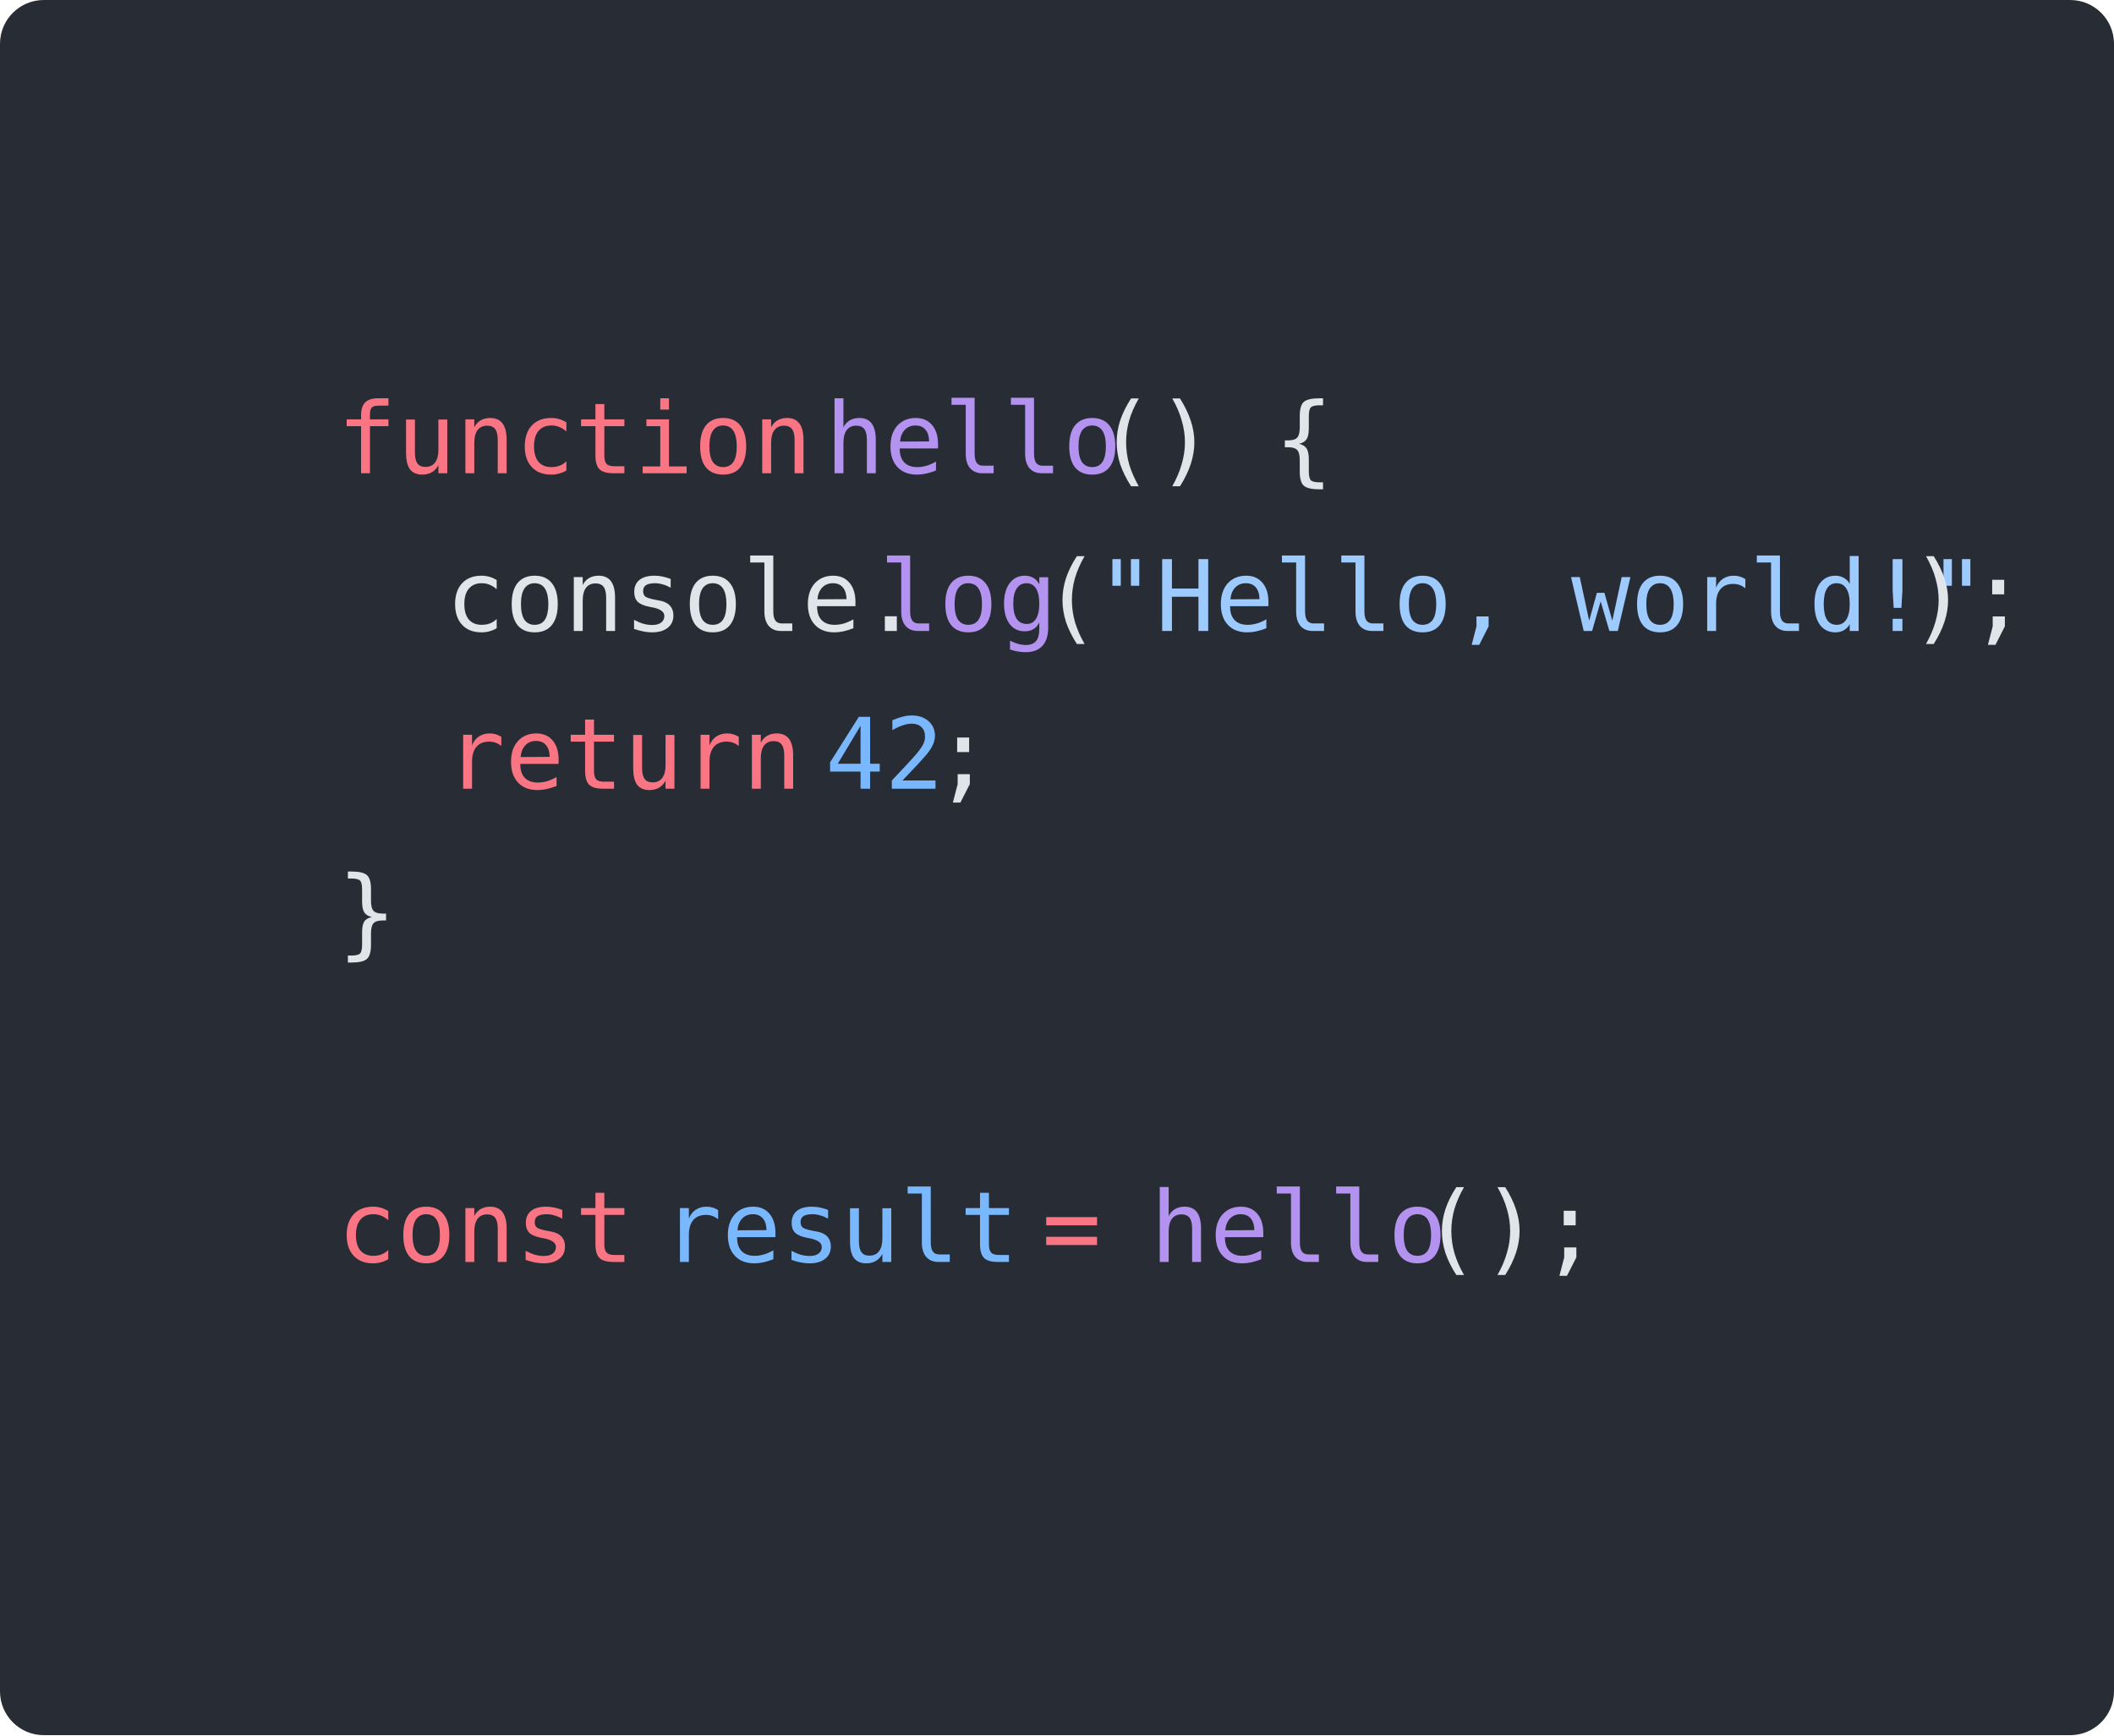
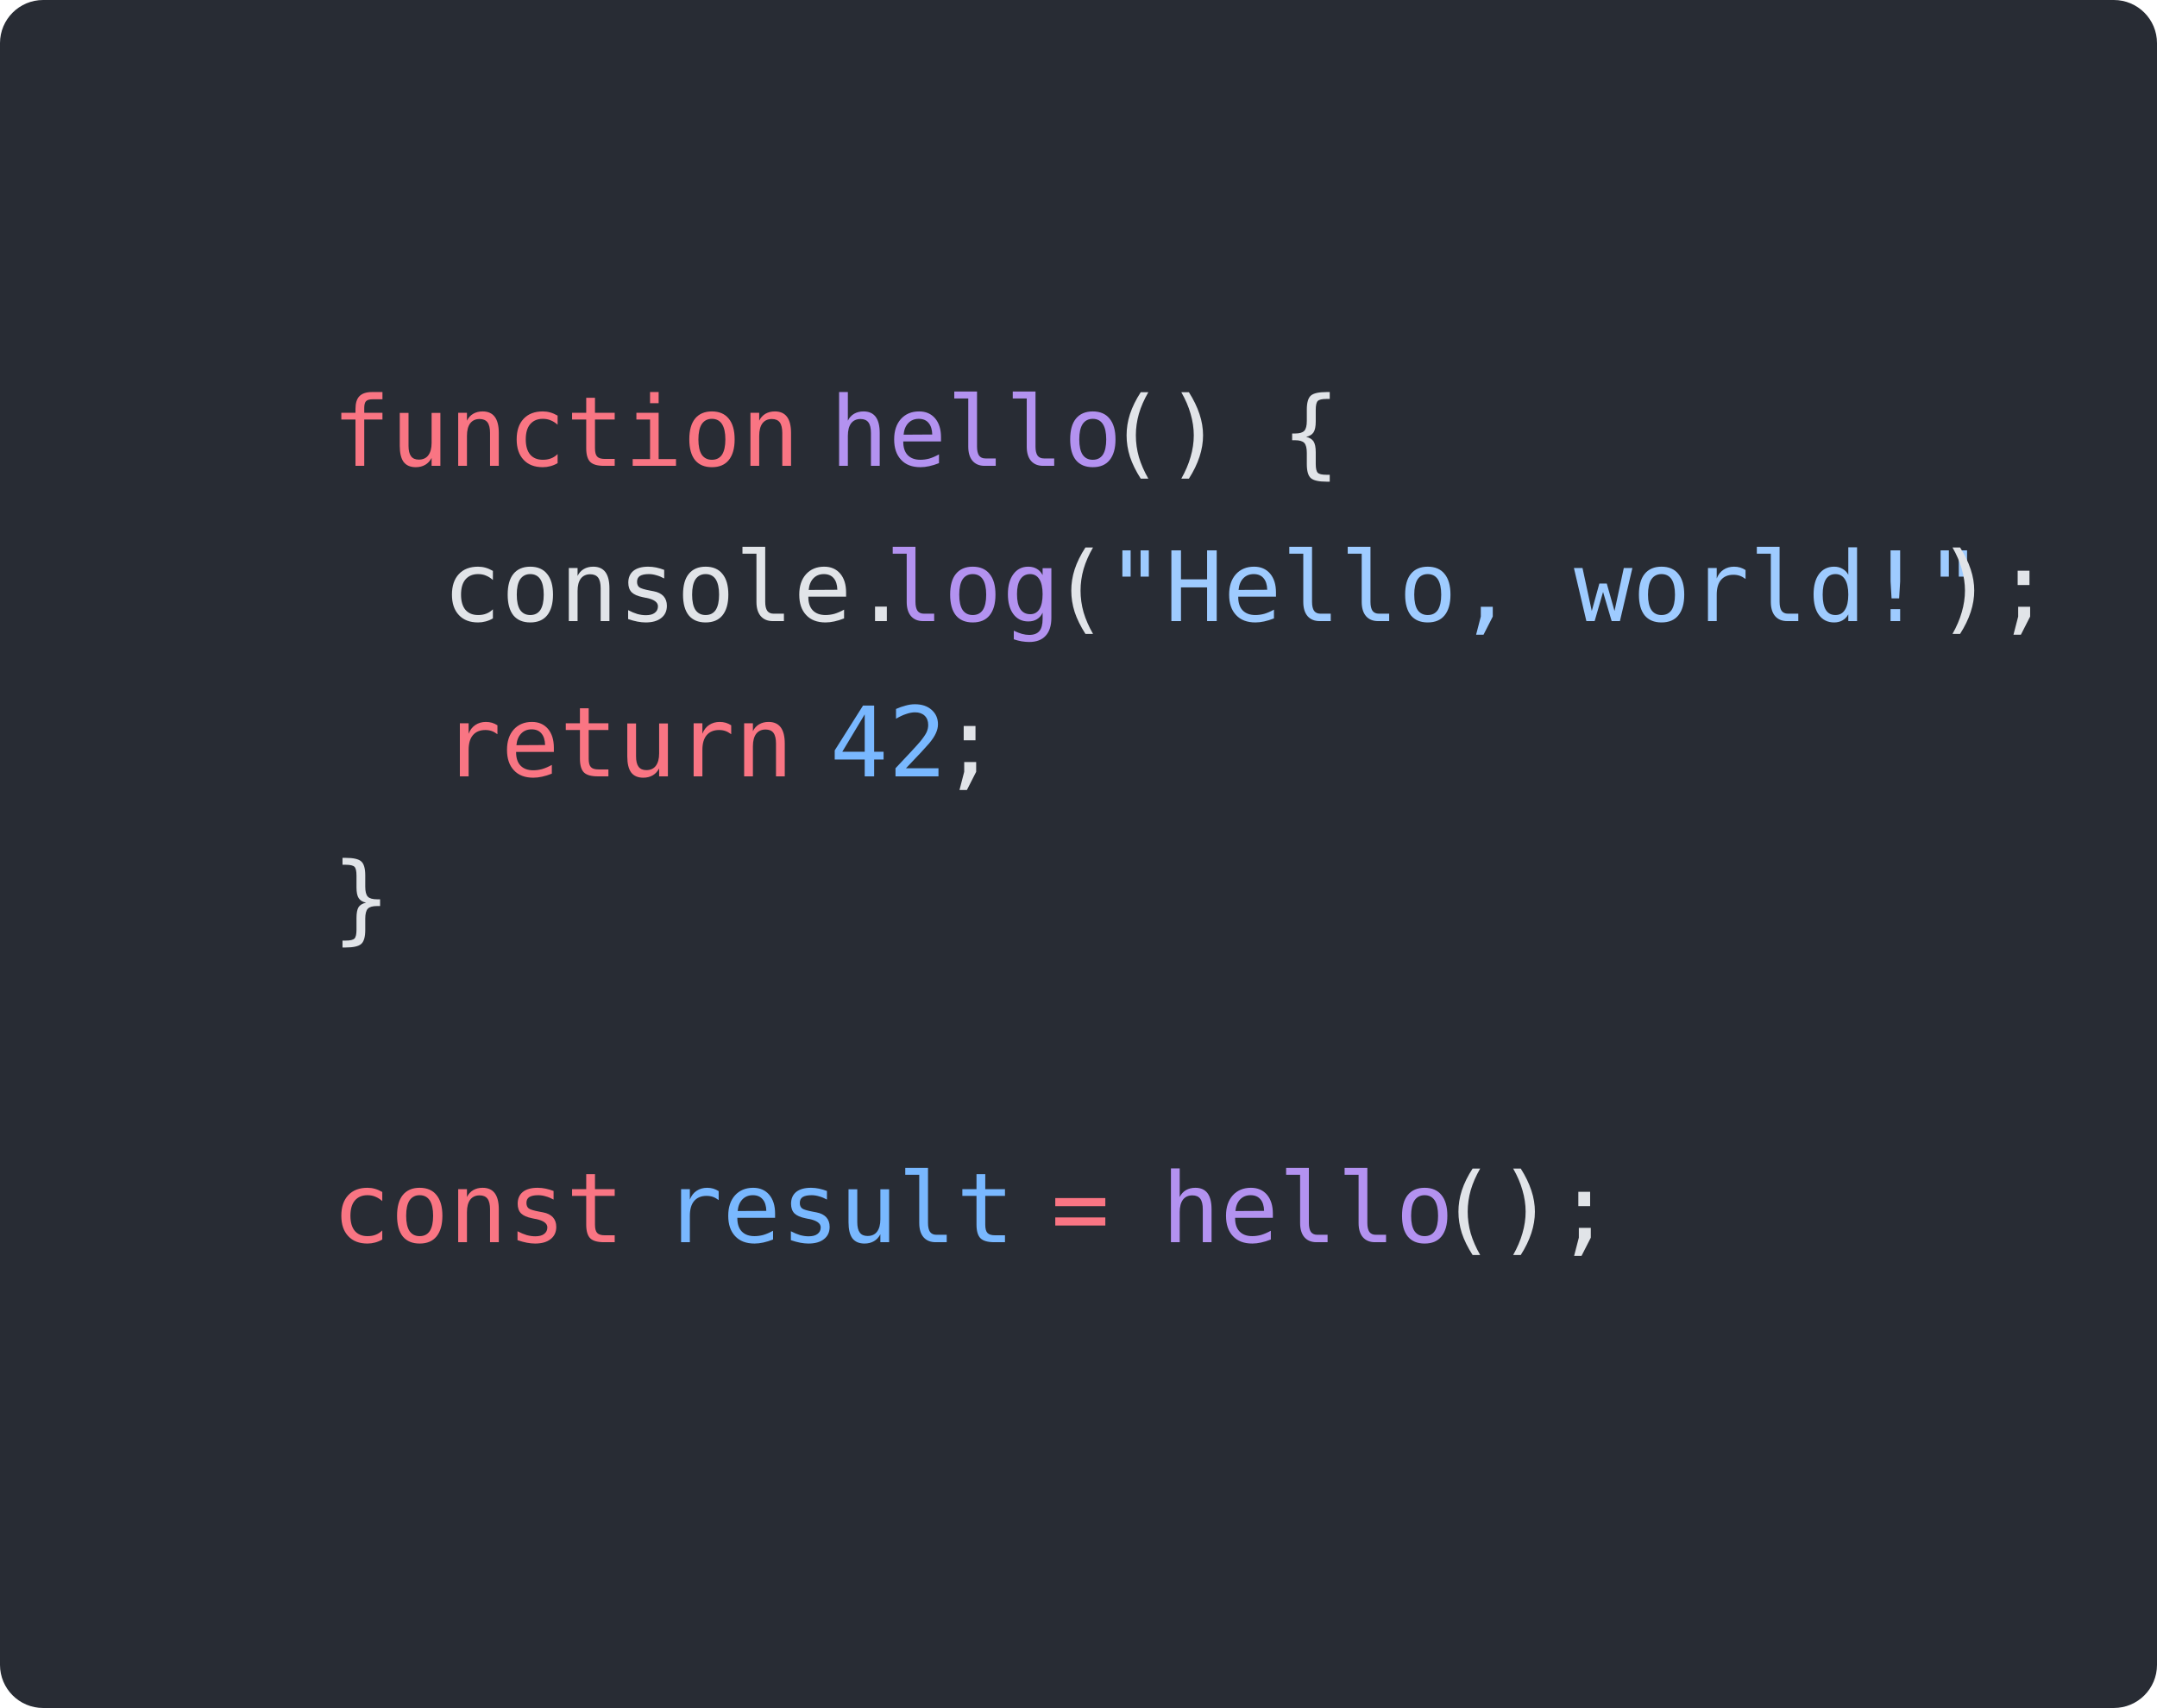
- <svg xmlns="http://www.w3.org/2000/svg" viewBox="0 0 192.981 158.4" width="192.981" height="158.4">
-   <rect id="bg" fill="#282c34" width="192.981" height="158.4" rx="4" />
+ <svg xmlns="http://www.w3.org/2000/svg" viewBox="0 0 200.001 158.4" width="200.001" height="158.4">
+   <rect id="bg" fill="#282c34" width="200.001" height="158.4" rx="4" />
  <g id="tokens" transform="translate(30.78906, 28.8)">
    <text font-family="Consolas" font-size="9" y="14.4" transform="translate(0, 0)" fill="#F97583">function</text>
-     <text font-family="Consolas" font-size="9" y="14.4" transform="translate(39.58594, 0)" fill="#E1E4E8"> </text>
-     <text font-family="Consolas" font-size="9" y="14.4" transform="translate(44.53418, 0)" fill="#B392F0">hello</text>
-     <text font-family="Consolas" font-size="9" y="14.4" transform="translate(69.27539, 0)" fill="#E1E4E8">() {</text>
+     <text font-family="Consolas" font-size="9" y="14.4" transform="translate(41.02594, 0)" fill="#E1E4E8"> </text>
+     <text font-family="Consolas" font-size="9" y="14.4" transform="translate(46.15418, 0)" fill="#B392F0">hello</text>
+     <text font-family="Consolas" font-size="9" y="14.4" transform="translate(71.79539, 0)" fill="#E1E4E8">() {</text>
    <text font-family="Consolas" font-size="9" y="28.8" transform="translate(0, 0)" fill="#E1E4E8">  </text>
-     <text font-family="Consolas" font-size="9" y="28.8" transform="translate(9.896484, 0)" fill="#E1E4E8">console.</text>
-     <text font-family="Consolas" font-size="9" y="28.8" transform="translate(49.48242, 0)" fill="#B392F0">log</text>
-     <text font-family="Consolas" font-size="9" y="28.8" transform="translate(64.32715, 0)" fill="#E1E4E8">(</text>
-     <text font-family="Consolas" font-size="9" y="28.8" transform="translate(69.27539, 0)" fill="#9ECBFF">"Hello, world!"</text>
-     <text font-family="Consolas" font-size="9" y="28.8" transform="translate(143.499, 0)" fill="#E1E4E8">);</text>
+     <text font-family="Consolas" font-size="9" y="28.8" transform="translate(10.25648, 0)" fill="#E1E4E8">console.</text>
+     <text font-family="Consolas" font-size="9" y="28.8" transform="translate(51.28242, 0)" fill="#B392F0">log</text>
+     <text font-family="Consolas" font-size="9" y="28.8" transform="translate(66.66715, 0)" fill="#E1E4E8">(</text>
+     <text font-family="Consolas" font-size="9" y="28.8" transform="translate(71.79539, 0)" fill="#9ECBFF">"Hello, world!"</text>
+     <text font-family="Consolas" font-size="9" y="28.8" transform="translate(148.719, 0)" fill="#E1E4E8">);</text>
    <text font-family="Consolas" font-size="9" y="43.2" transform="translate(0, 0)" fill="#E1E4E8">  </text>
-     <text font-family="Consolas" font-size="9" y="43.2" transform="translate(9.896484, 0)" fill="#F97583">return</text>
-     <text font-family="Consolas" font-size="9" y="43.2" transform="translate(39.58594, 0)" fill="#E1E4E8"> </text>
-     <text font-family="Consolas" font-size="9" y="43.2" transform="translate(44.53418, 0)" fill="#79B8FF">42</text>
-     <text font-family="Consolas" font-size="9" y="43.2" transform="translate(54.43066, 0)" fill="#E1E4E8">;</text>
+     <text font-family="Consolas" font-size="9" y="43.2" transform="translate(10.25648, 0)" fill="#F97583">return</text>
+     <text font-family="Consolas" font-size="9" y="43.2" transform="translate(41.02594, 0)" fill="#E1E4E8"> </text>
+     <text font-family="Consolas" font-size="9" y="43.2" transform="translate(46.15418, 0)" fill="#79B8FF">42</text>
+     <text font-family="Consolas" font-size="9" y="43.2" transform="translate(56.41066, 0)" fill="#E1E4E8">;</text>
    <text font-family="Consolas" font-size="9" y="57.6" transform="translate(0, 0)" fill="#E1E4E8">}</text>
    <text font-family="Consolas" font-size="9" y="86.4" transform="translate(0, 0)" fill="#F97583">const</text>
-     <text font-family="Consolas" font-size="9" y="86.4" transform="translate(24.74121, 0)" fill="#E1E4E8"> </text>
-     <text font-family="Consolas" font-size="9" y="86.4" transform="translate(29.68945, 0)" fill="#79B8FF">result</text>
-     <text font-family="Consolas" font-size="9" y="86.4" transform="translate(59.37891, 0)" fill="#E1E4E8"> </text>
-     <text font-family="Consolas" font-size="9" y="86.4" transform="translate(64.32715, 0)" fill="#F97583">=</text>
-     <text font-family="Consolas" font-size="9" y="86.4" transform="translate(69.27539, 0)" fill="#E1E4E8"> </text>
-     <text font-family="Consolas" font-size="9" y="86.4" transform="translate(74.22363, 0)" fill="#B392F0">hello</text>
-     <text font-family="Consolas" font-size="9" y="86.4" transform="translate(98.96484, 0)" fill="#E1E4E8">();</text>
+     <text font-family="Consolas" font-size="9" y="86.4" transform="translate(25.64121, 0)" fill="#E1E4E8"> </text>
+     <text font-family="Consolas" font-size="9" y="86.4" transform="translate(30.76945, 0)" fill="#79B8FF">result</text>
+     <text font-family="Consolas" font-size="9" y="86.4" transform="translate(61.53891, 0)" fill="#E1E4E8"> </text>
+     <text font-family="Consolas" font-size="9" y="86.4" transform="translate(66.66715, 0)" fill="#F97583">=</text>
+     <text font-family="Consolas" font-size="9" y="86.4" transform="translate(71.79539, 0)" fill="#E1E4E8"> </text>
+     <text font-family="Consolas" font-size="9" y="86.4" transform="translate(76.92363, 0)" fill="#B392F0">hello</text>
+     <text font-family="Consolas" font-size="9" y="86.4" transform="translate(102.5648, 0)" fill="#E1E4E8">();</text>
  </g>
</svg>
